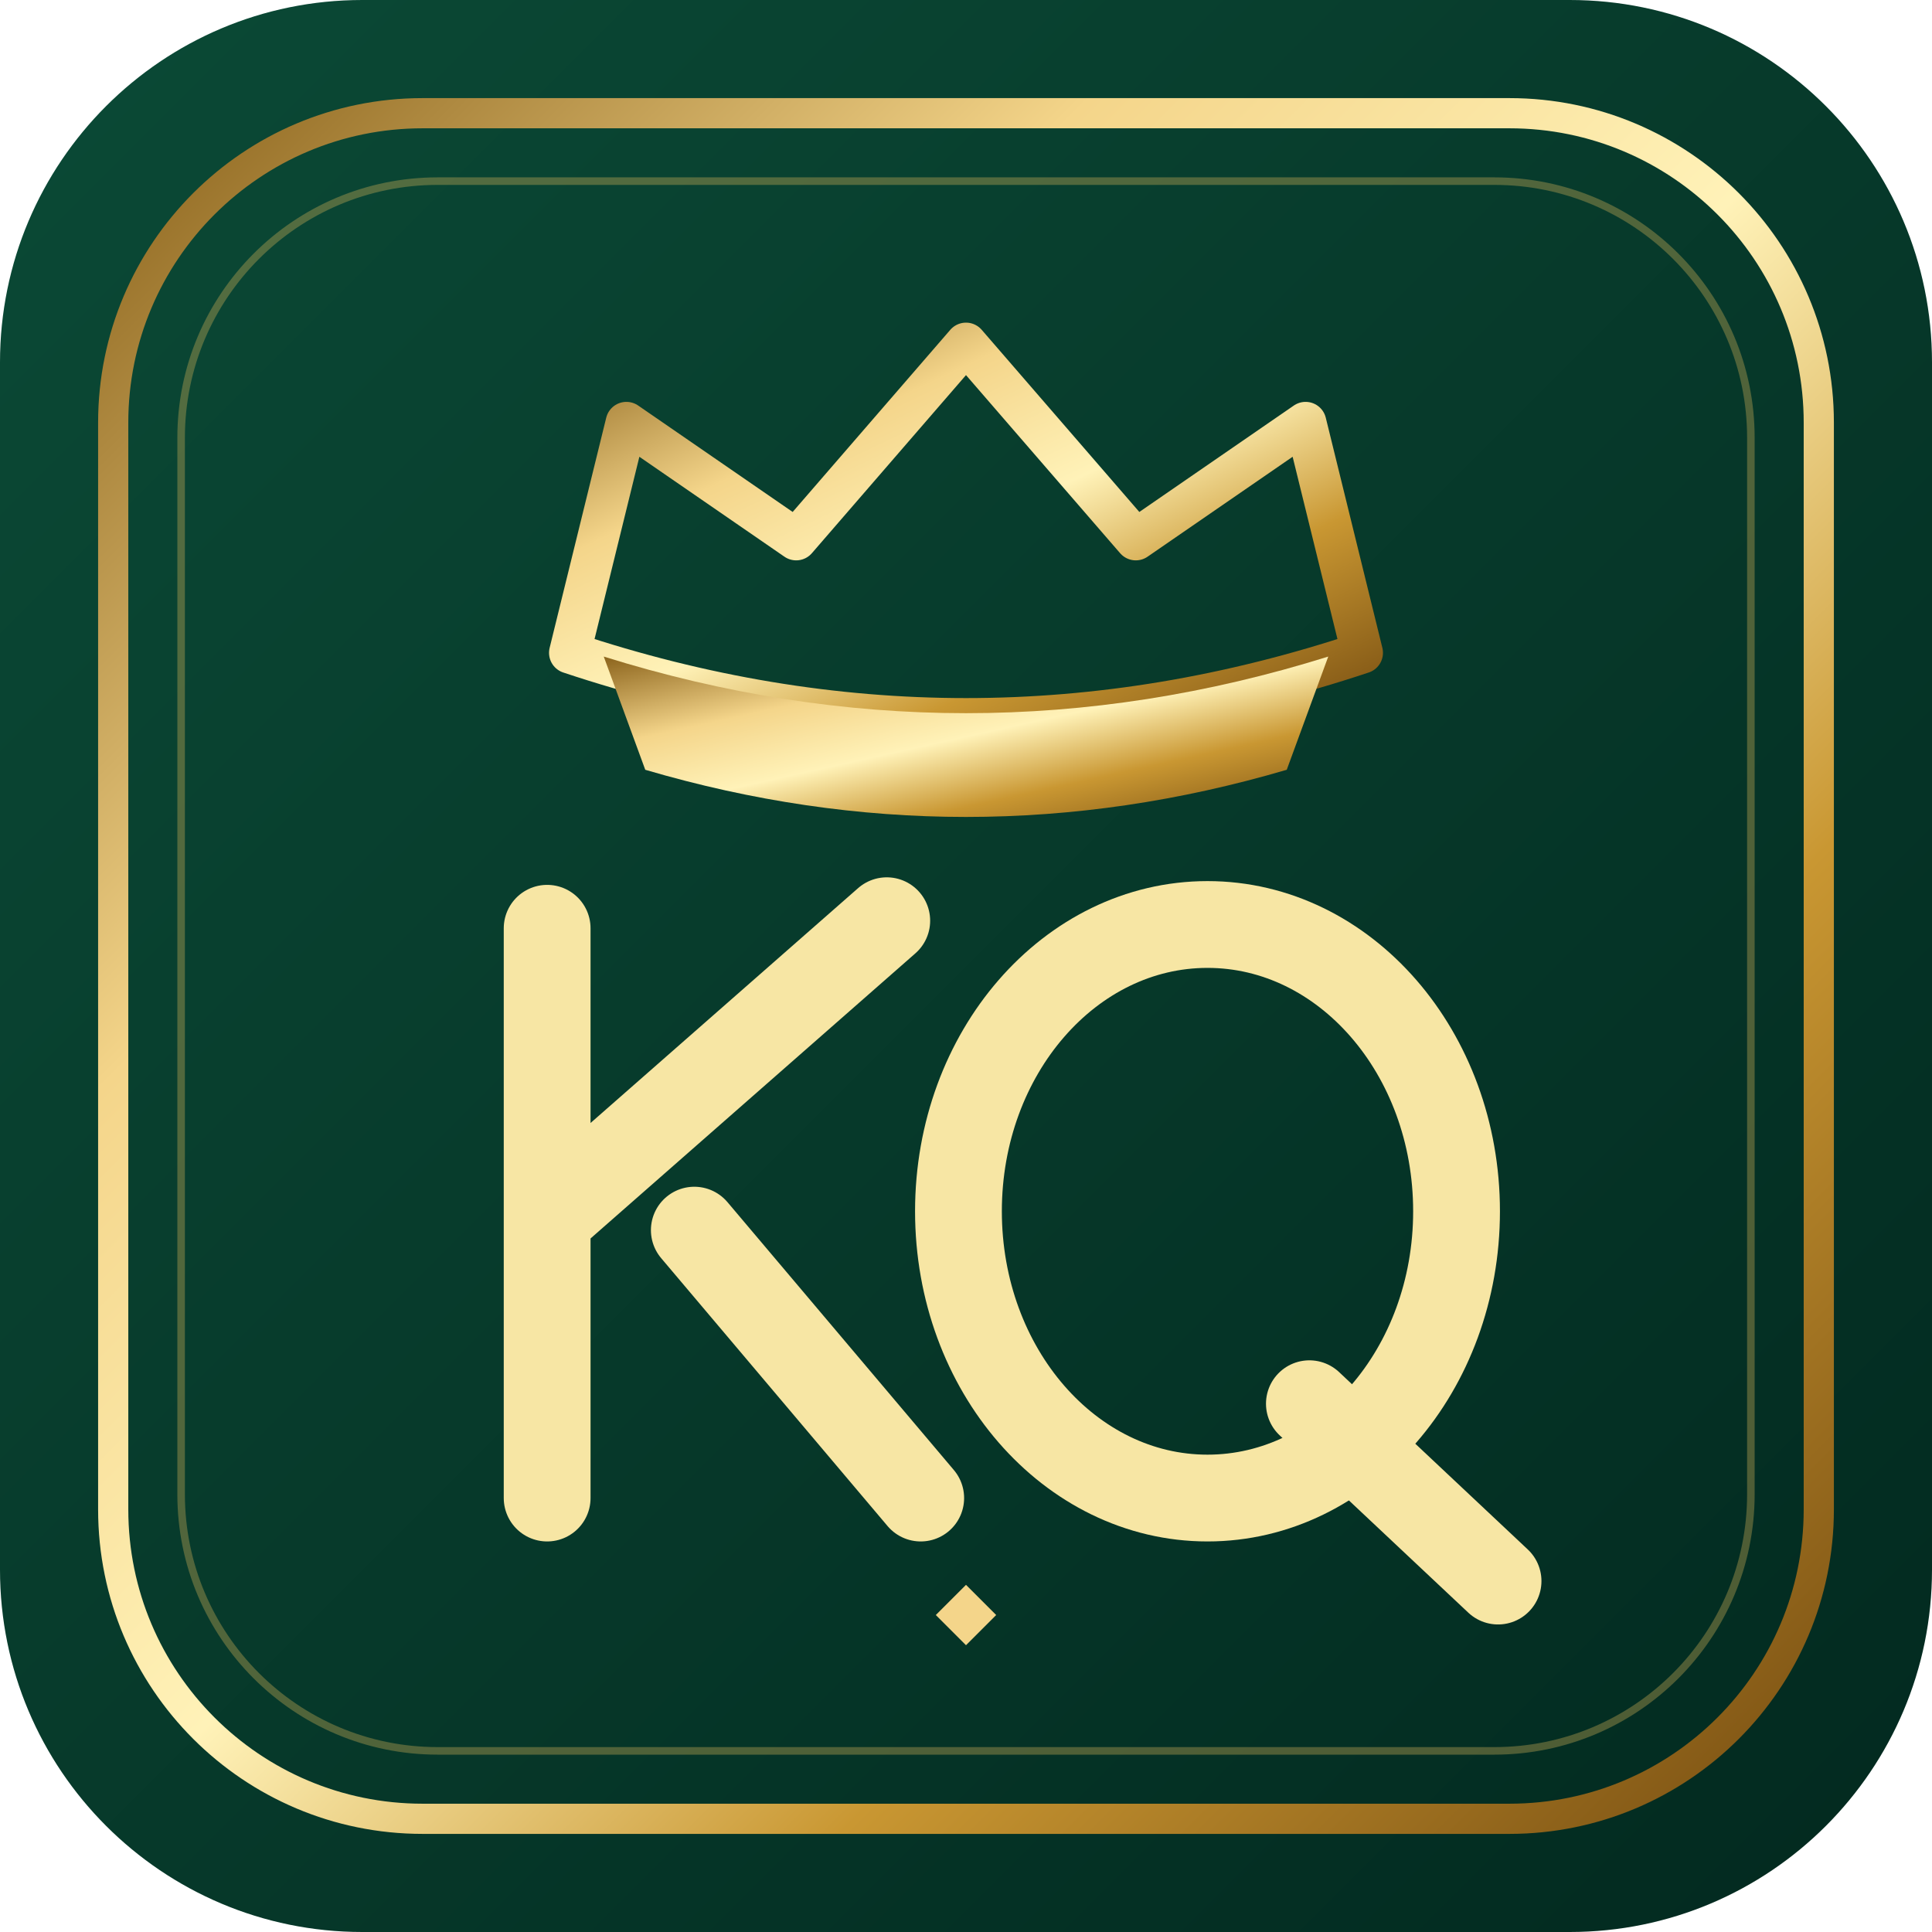
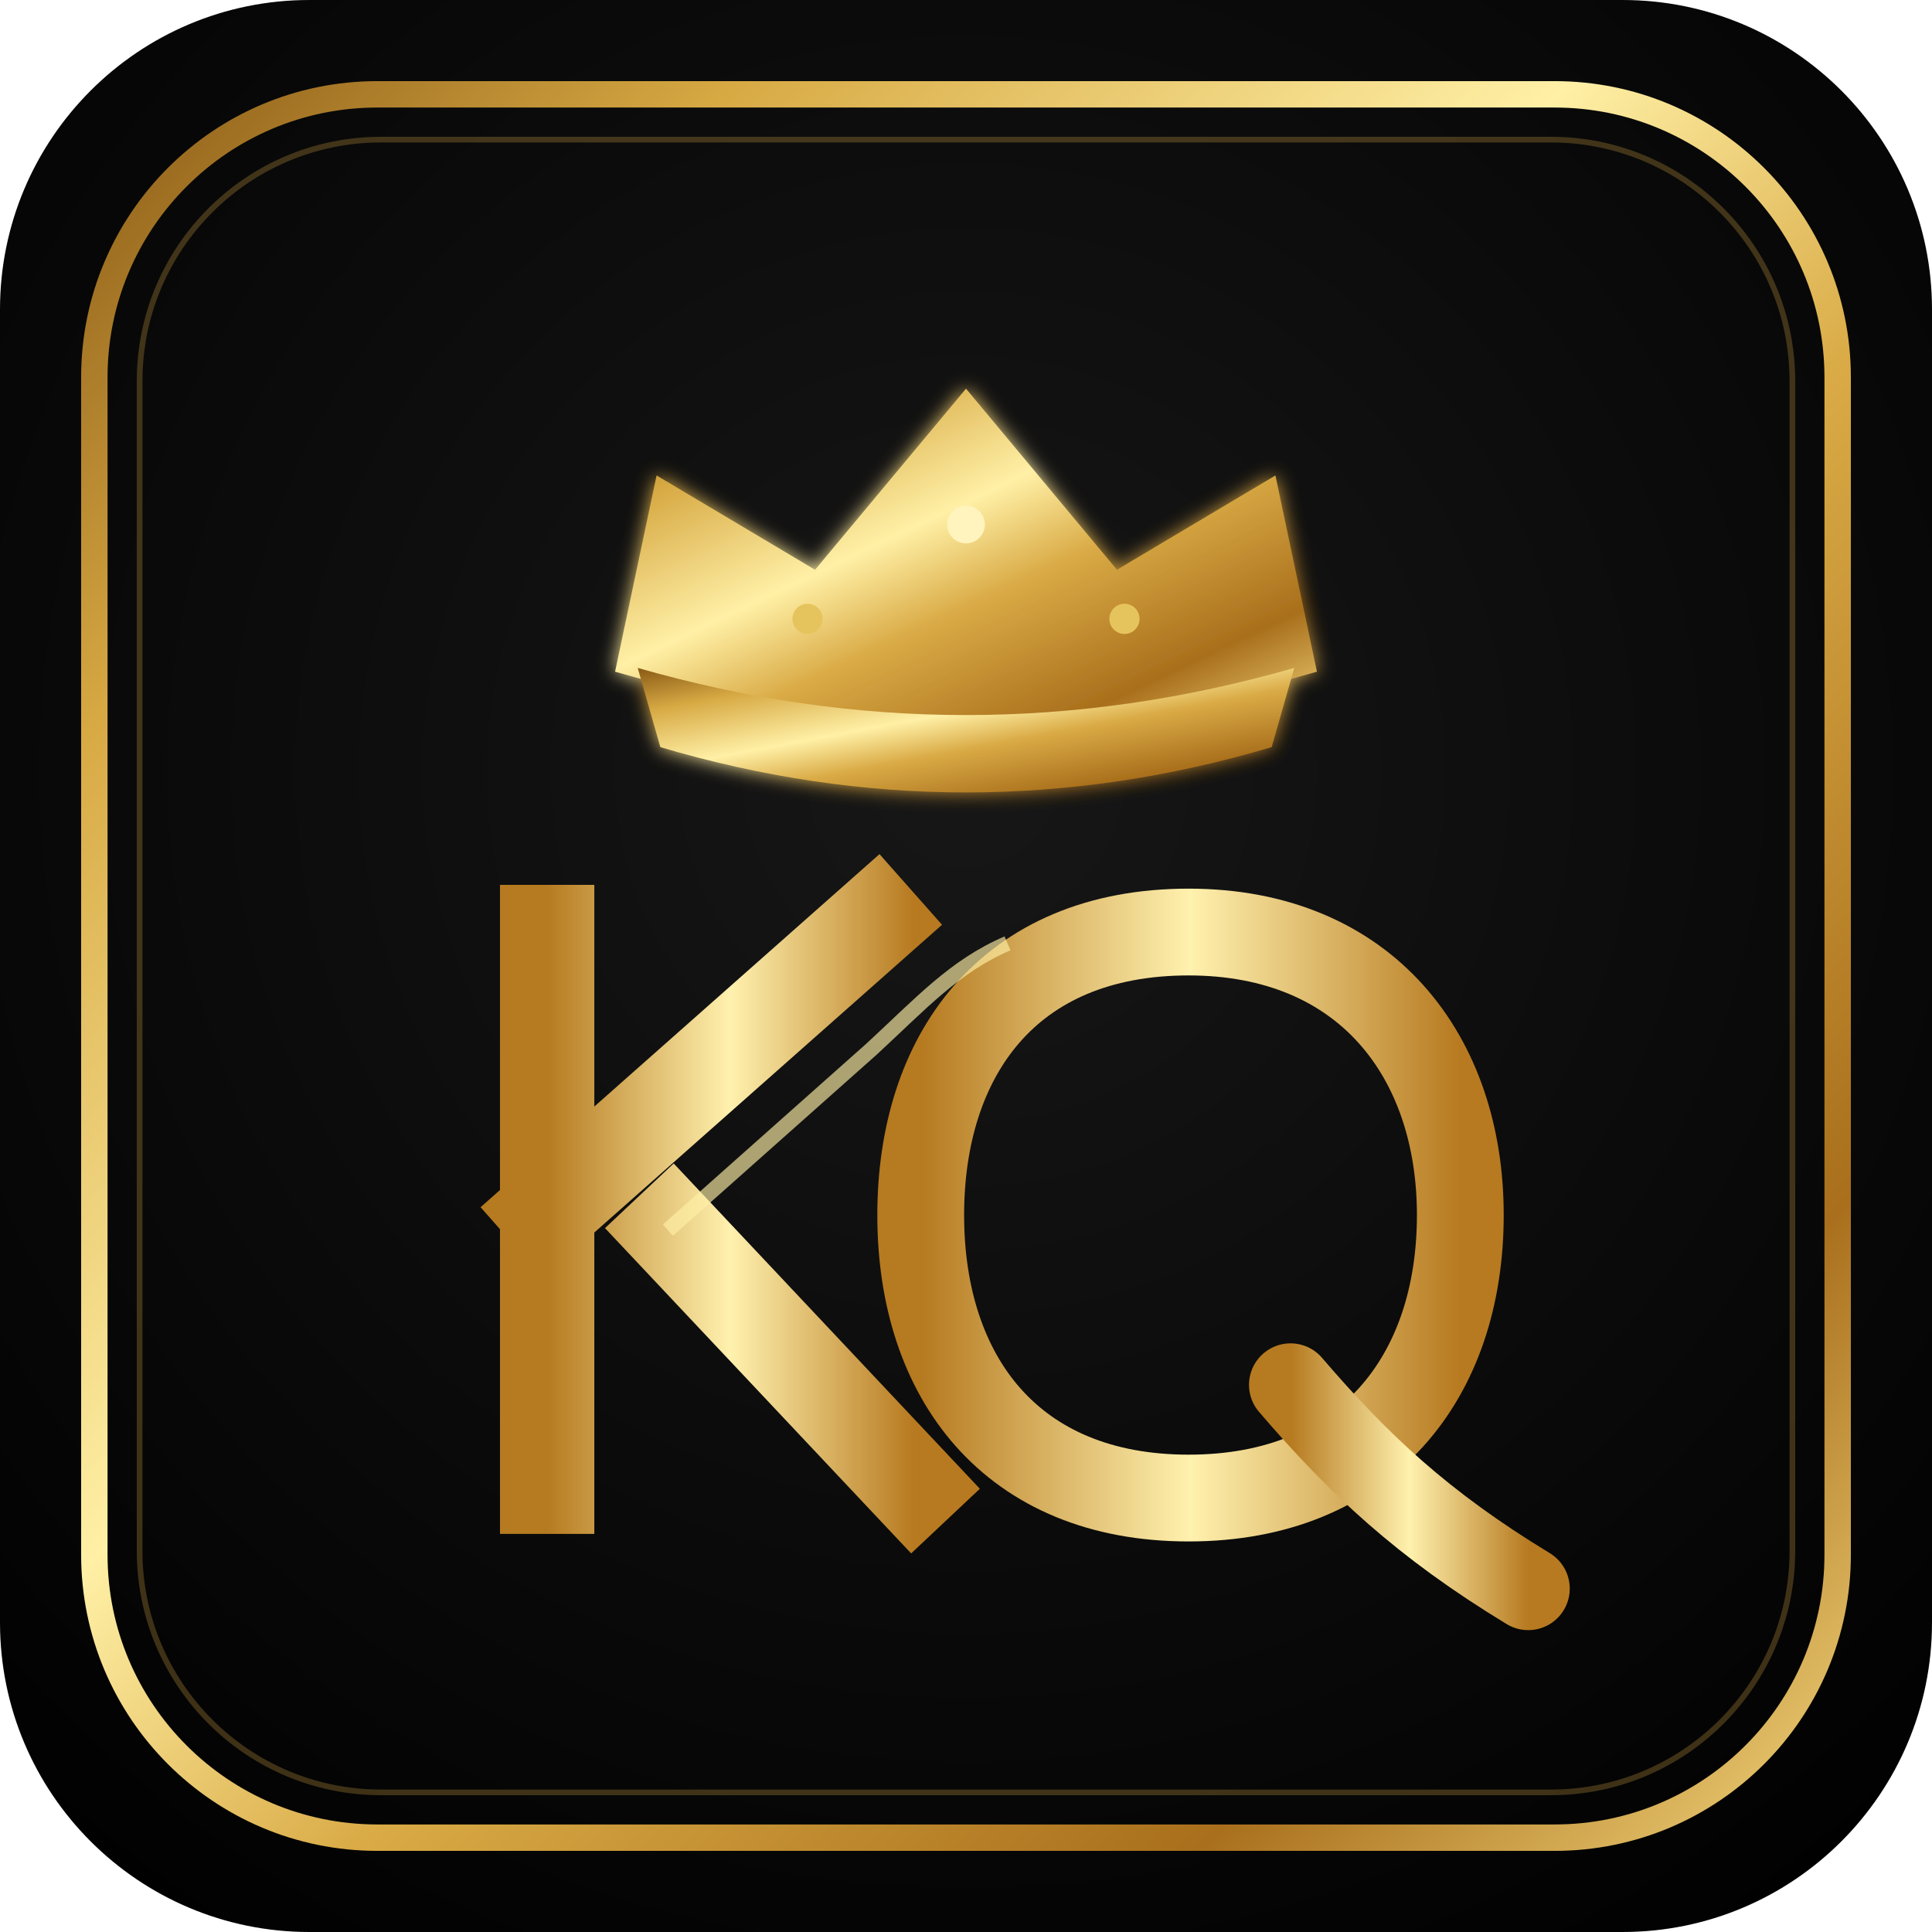
<svg xmlns="http://www.w3.org/2000/svg" viewBox="0 0 512 512" width="512" height="512">
  <defs>
-     <linearGradient id="gold" x1="0%" y1="0%" x2="100%" y2="100%">
-       <stop offset="0%" stop-color="#8C641C" />
-       <stop offset="28%" stop-color="#F4D58A" />
-       <stop offset="50%" stop-color="#FFF2B8" />
-       <stop offset="72%" stop-color="#C99732" />
-       <stop offset="100%" stop-color="#7A5012" />
+     <linearGradient id="gold" x1="0" y1="0" x2="1" y2="1">
+       <stop offset="0" stop-color="#8A5A16" />
+       <stop offset="0.18" stop-color="#D7A943" />
+       <stop offset="0.42" stop-color="#FFF0A6" />
+       <stop offset="0.58" stop-color="#D9AA45" />
+       <stop offset="0.82" stop-color="#A96F1C" />
+       <stop offset="1" stop-color="#F1D47A" />
    </linearGradient>
-     <linearGradient id="green" x1="0%" y1="0%" x2="100%" y2="100%">
-       <stop offset="0%" stop-color="#0B4A36" />
-       <stop offset="100%" stop-color="#02291F" />
+     <linearGradient id="goldLight" x1="0" y1="0" x2="1" y2="0">
+       <stop offset="0" stop-color="#B67A20" />
+       <stop offset="0.5" stop-color="#FFF1AE" />
+       <stop offset="1" stop-color="#B77A20" />
    </linearGradient>
+     <radialGradient id="black" cx="50%" cy="40%" r="75%">
+       <stop offset="0" stop-color="#171717" />
+       <stop offset="0.7" stop-color="#070707" />
+       <stop offset="1" stop-color="#000000" />
+     </radialGradient>
+     <filter id="softGlow" x="-30%" y="-30%" width="160%" height="160%">
+       <feGaussianBlur stdDeviation="2.5" result="blur" />
+       <feMerge>
+         <feMergeNode in="blur" />
+         <feMergeNode in="SourceGraphic" />
+       </feMerge>
+     </filter>
  </defs>
-   <rect width="512" height="512" rx="96" fill="url(#green)" />
-   <rect x="30" y="30" width="452" height="452" rx="82" fill="none" stroke="url(#gold)" stroke-width="8" />
-   <rect x="48" y="48" width="416" height="416" rx="68" fill="none" stroke="#D9B45A" stroke-opacity="0.35" stroke-width="2" />
-   <path d="       M151 173       L166 112       L211 143       L256 91       L301 143       L346 112       L361 173       Q256 208 151 173       Z     " fill="none" stroke="url(#gold)" stroke-width="11" stroke-linejoin="round" />
-   <path d="       M160 174       Q256 204 352 174       L341 204       Q256 229 171 204       Z     " fill="url(#gold)" />
-   <path d="       M145 246       L145 397        M145 323       L235 244        M184 326       L244 397     " fill="none" stroke="#F7E6A4" stroke-width="23" stroke-linecap="round" stroke-linejoin="round" />
-   <ellipse cx="320" cy="321" rx="66" ry="76" fill="none" stroke="#F7E6A4" stroke-width="23" />
-   <path d="       M347 372       L397 419     " fill="none" stroke="#F7E6A4" stroke-width="23" stroke-linecap="round" />
-   <path d="M205 430 H307" stroke="url(#gold)" stroke-width="5" stroke-linecap="round" />
-   <path d="M256 420 L264 428 L256 436 L248 428 Z" fill="#F4D58A" />
+   <rect x="0" y="0" width="512" height="512" rx="82" fill="url(#black)" />
+   <rect x="25" y="25" width="462" height="462" rx="75" fill="none" stroke="url(#gold)" stroke-width="7" />
+   <rect x="37" y="37" width="438" height="438" rx="64" fill="none" stroke="#D4A646" stroke-opacity=".28" stroke-width="1.5" />
+   <g fill="url(#gold)" filter="url(#softGlow)">
+     <path d="       M163 178       L174 126       L216 151       L256 103       L296 151       L338 126       L349 178       Q256 205 163 178       Z" />
+     <path d="       M169 177       Q256 202 343 177       L337 198       Q256 222 175 198       Z" />
+   </g>
+   <circle cx="256" cy="139" r="5" fill="#FFF4BD" />
+   <circle cx="214" cy="164" r="4" fill="#E6C45D" />
+   <circle cx="298" cy="164" r="4" fill="#E6C45D" />
+   <path d="       M145 247       L145 394       M145 321       L232 244       M178 326       L242 394     " fill="none" stroke="url(#goldLight)" stroke-width="25" stroke-linecap="square" stroke-linejoin="miter" />
+   <path d="       M315 247       C267 247 244 280 244 322       C244 365 268 397 315 397       C362 397 387 365 387 322       C387 280 362 247 315 247       Z     " fill="none" stroke="url(#goldLight)" stroke-width="23" />
+   <path d="       M342 367       C360 388 377 404 405 421     " fill="none" stroke="url(#goldLight)" stroke-width="22" stroke-linecap="round" />
+   <path d="       M177 326       L231 278       C244 266 253 256 267 250     " fill="none" stroke="#FFF0A6" stroke-width="4" stroke-opacity=".65" />
</svg>
